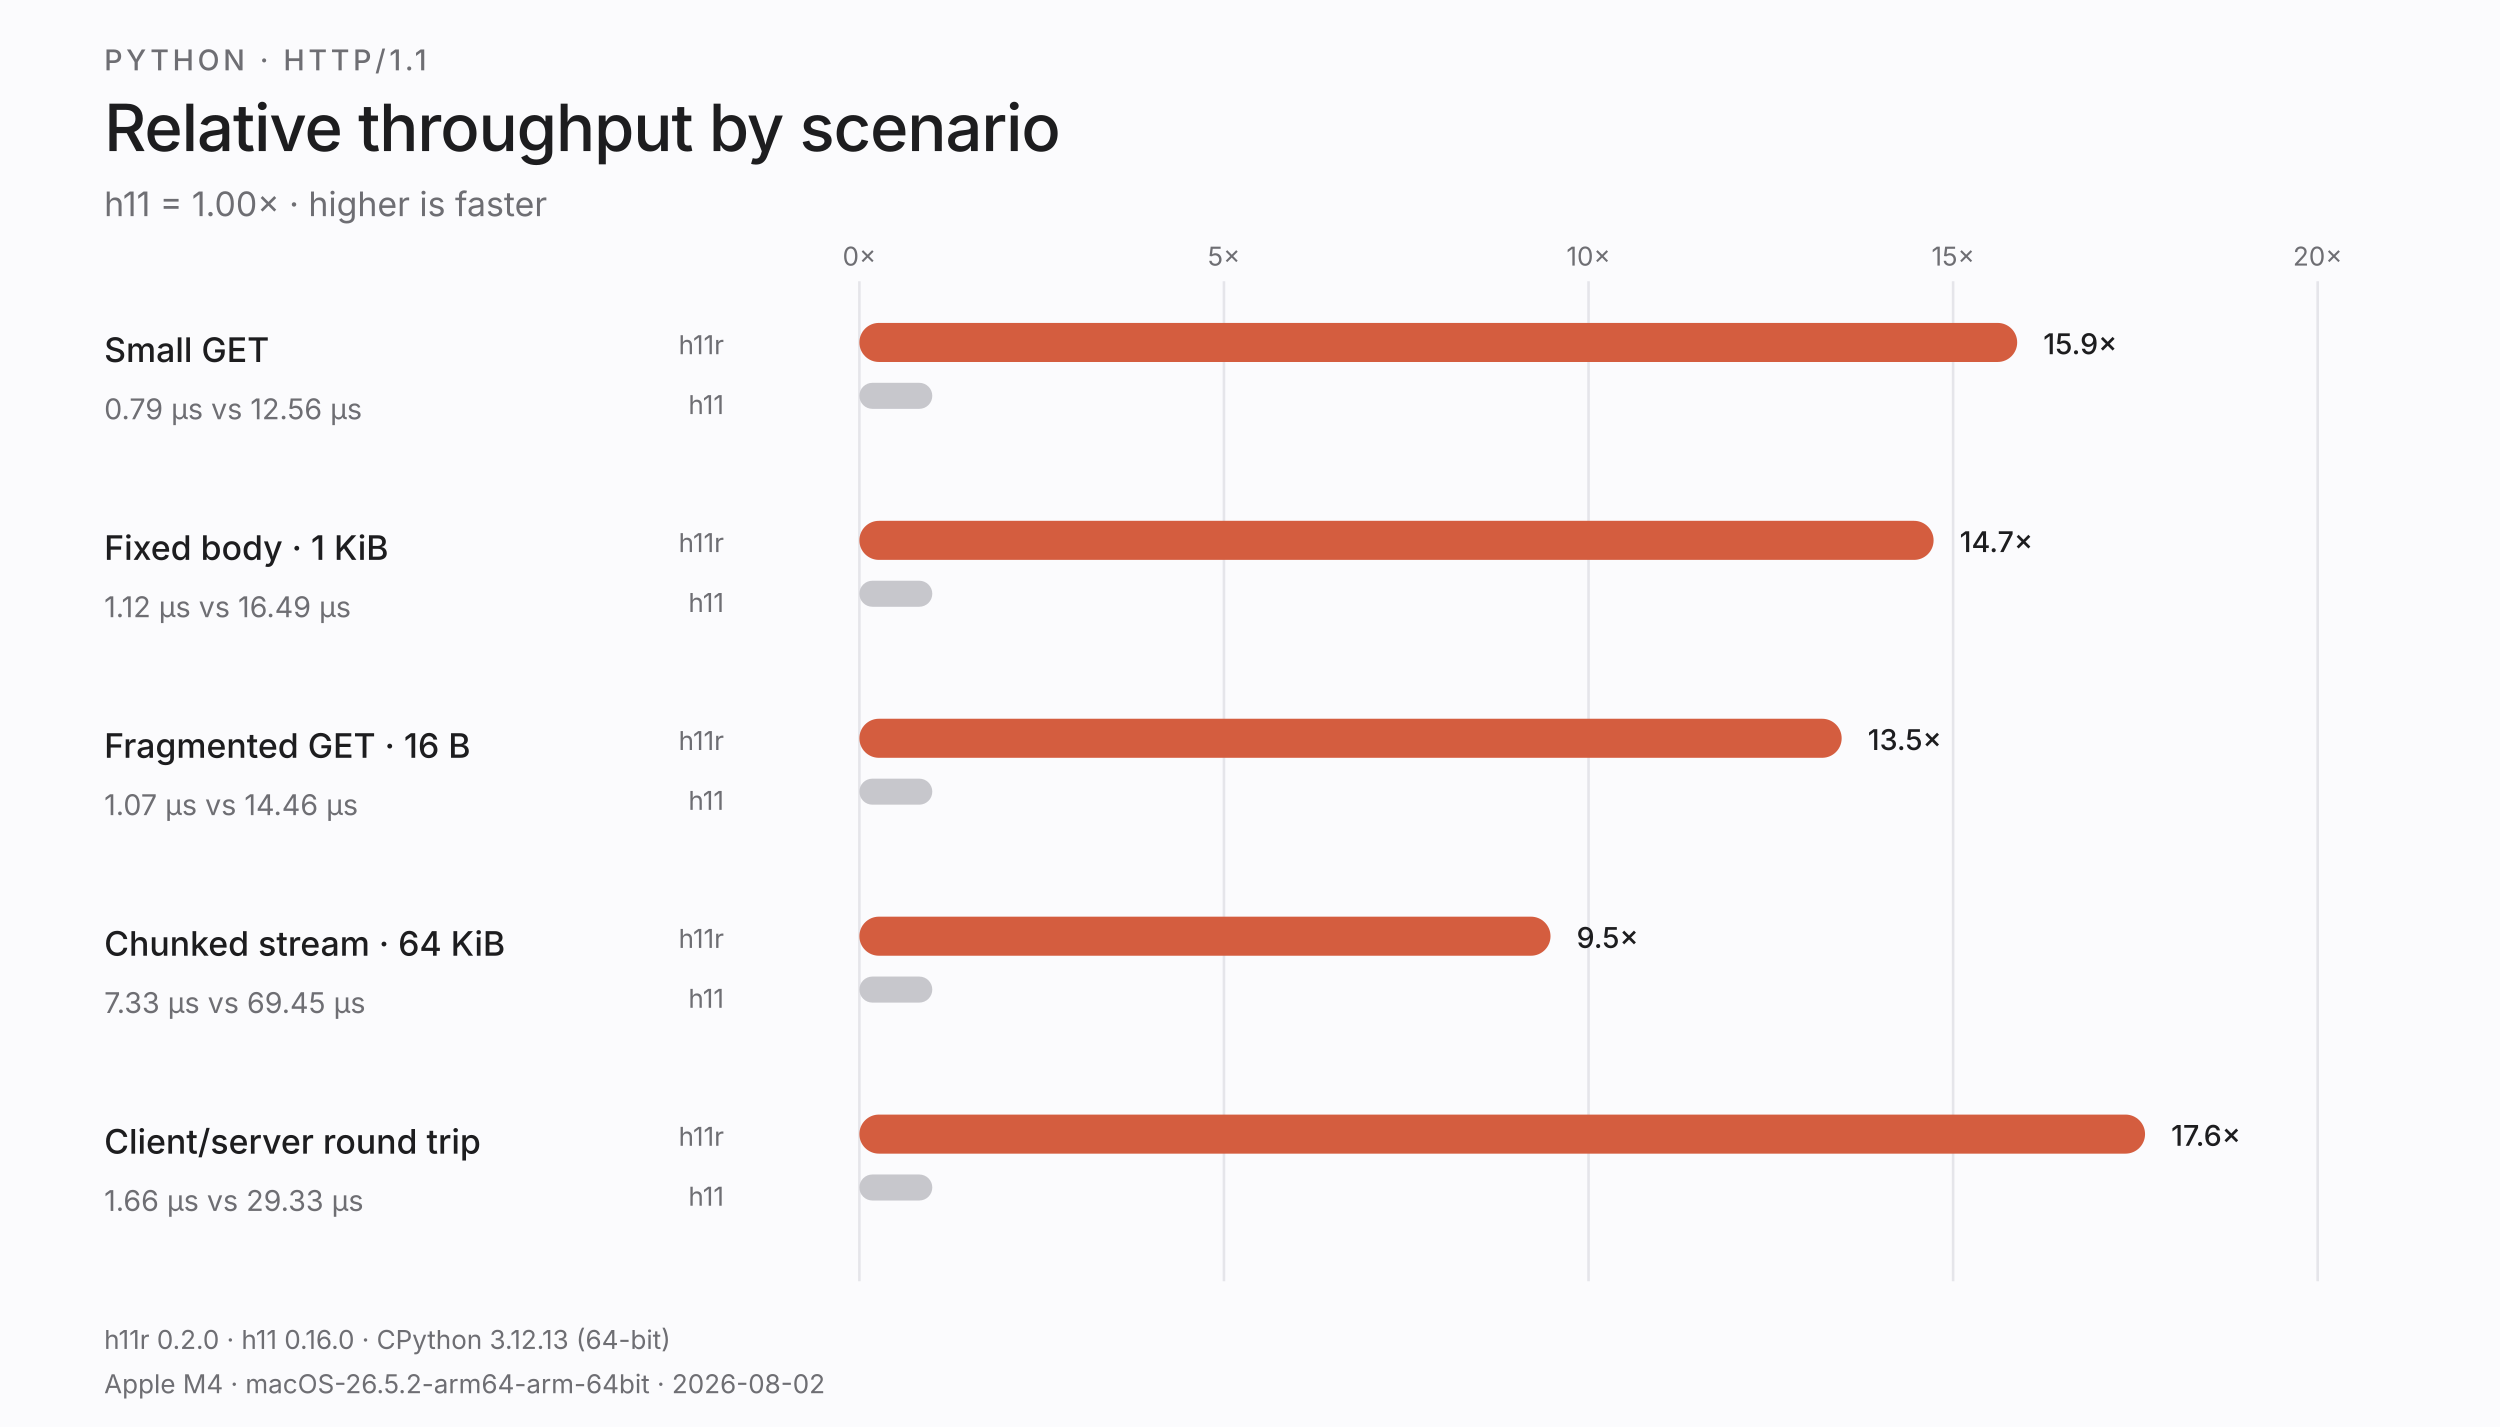
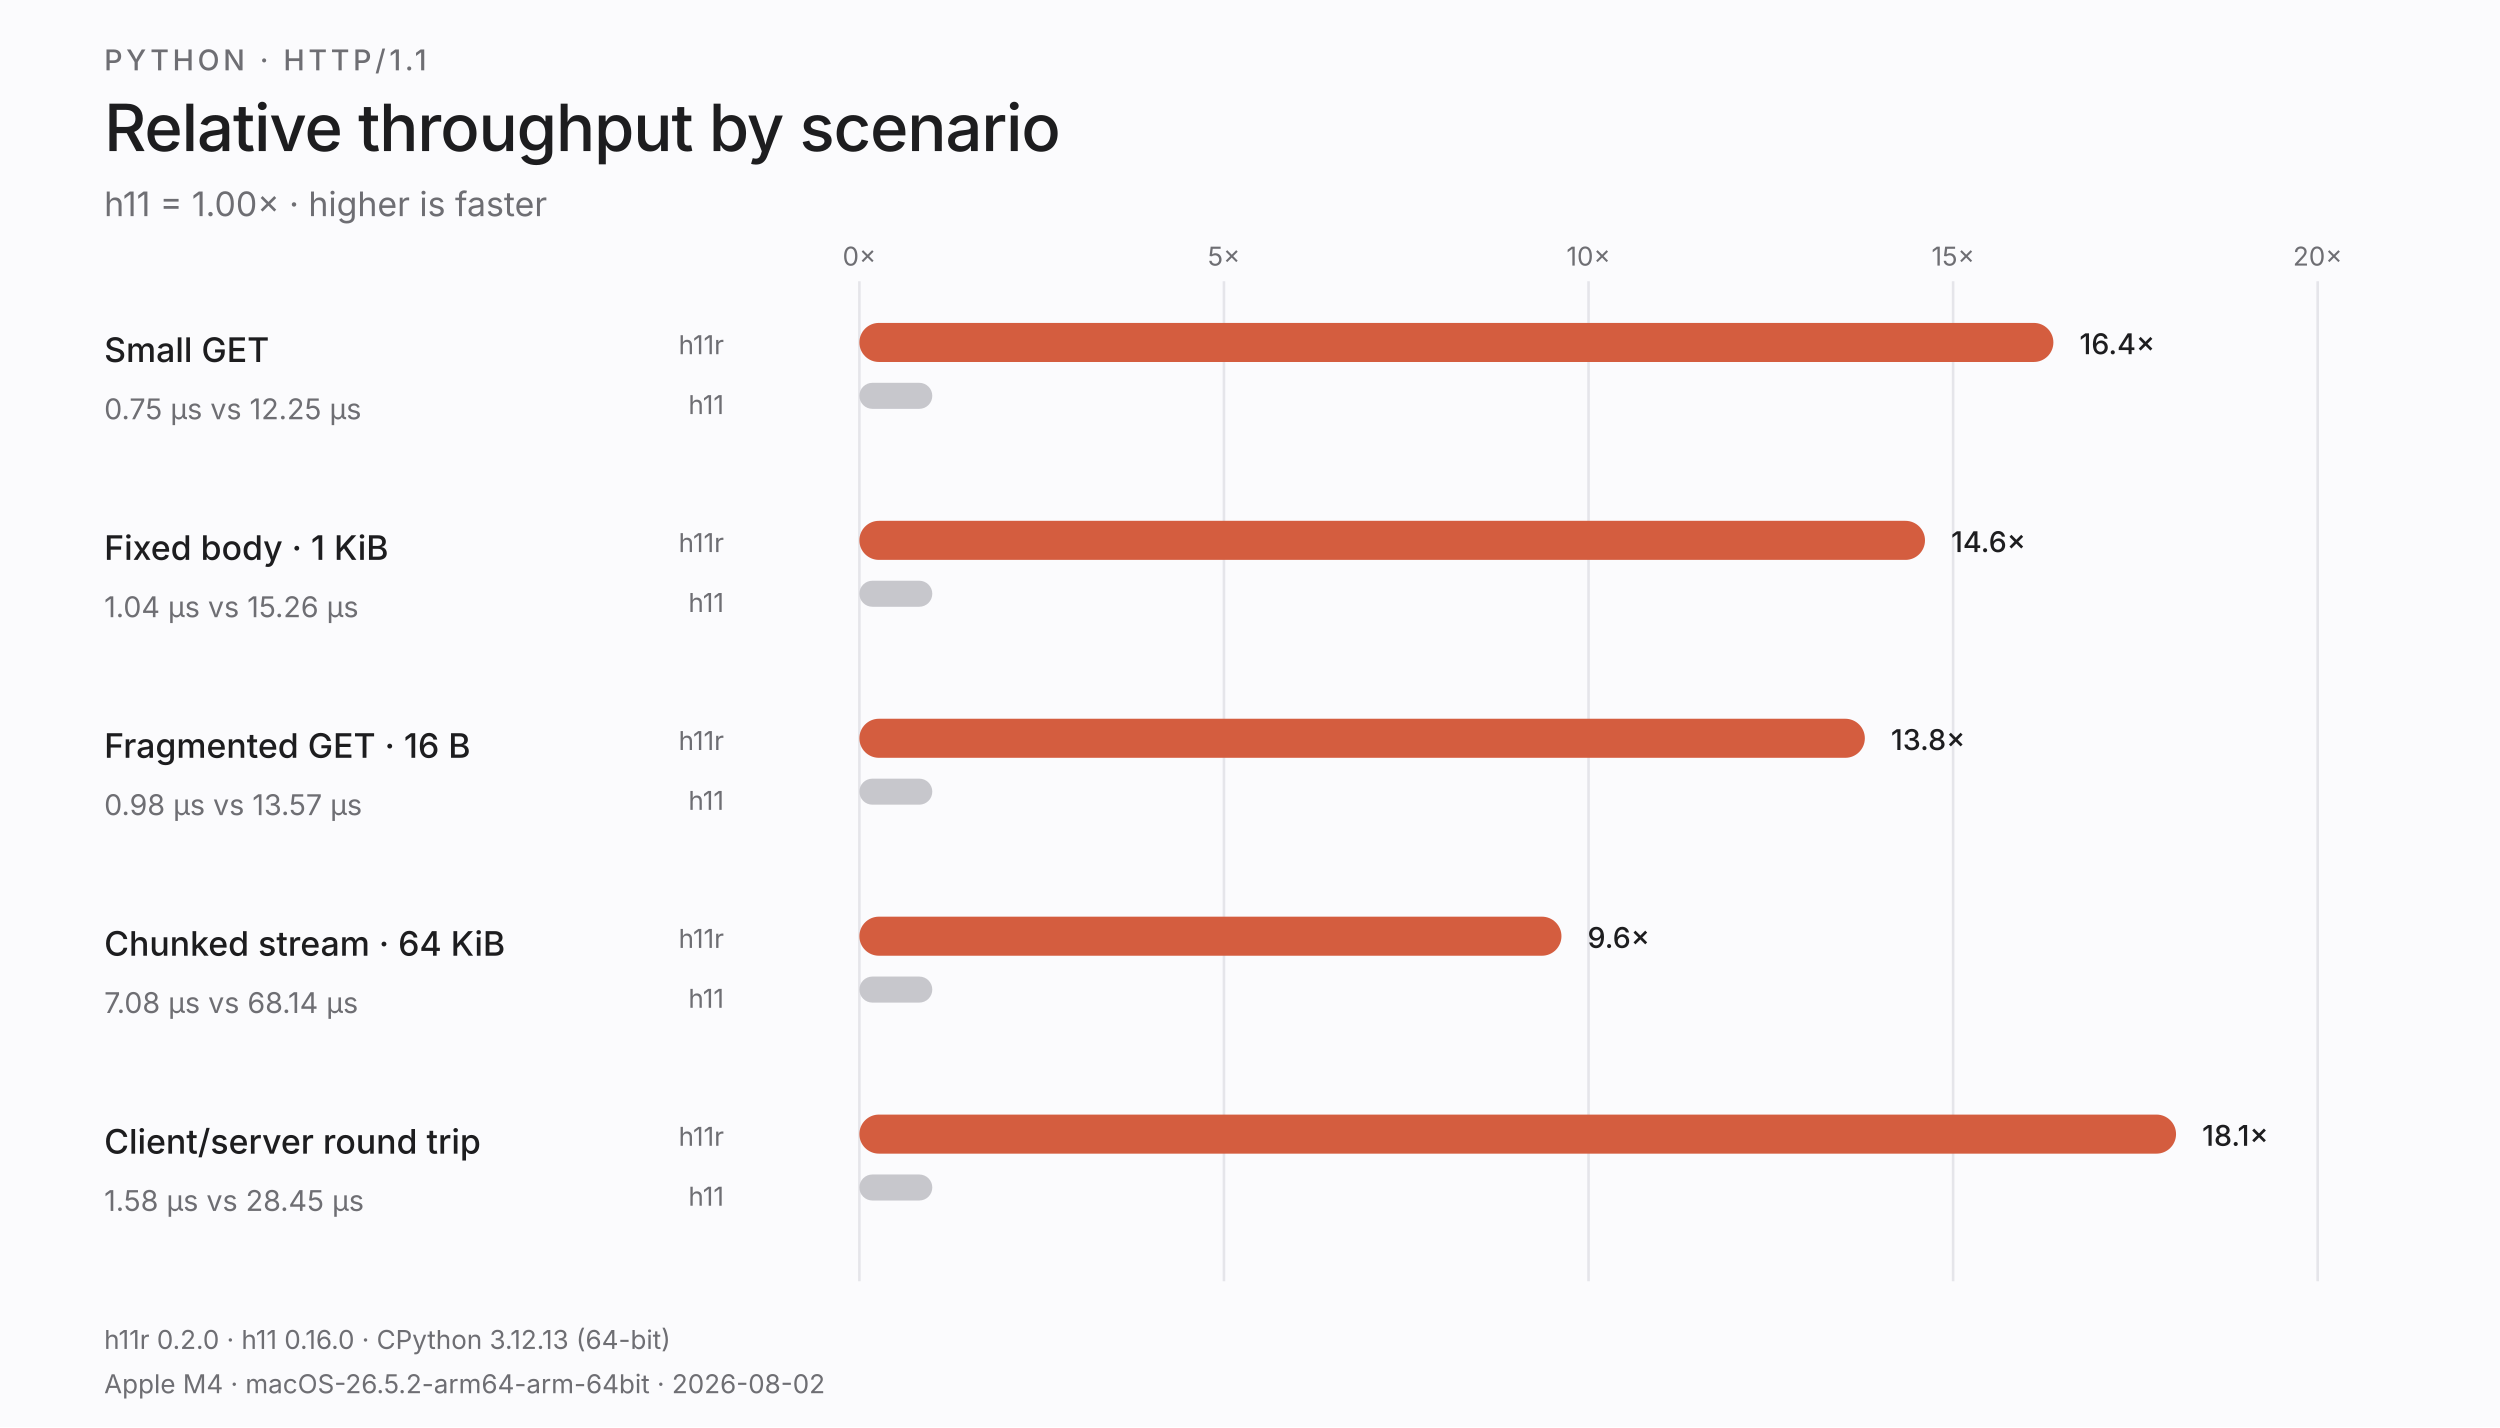
<svg xmlns="http://www.w3.org/2000/svg" width="960" height="548" viewBox="0 0 960 548" role="img" aria-labelledby="title desc">
  <style>
text{font-family:-apple-system,BlinkMacSystemFont,'Segoe UI',sans-serif}
.canvas{fill:#fbfbfd}.primary{fill:#1d1d1f}.secondary{fill:#6e6e73}.grid{stroke:#e5e5ea}
.candidate{fill:#d45d3f}.reference{fill:#c7c7cc}
</style>
  <rect class="canvas" width="960" height="548" />
  <text class="secondary" x="40" y="27" font-size="11" font-weight="500" letter-spacing="1.4">PYTHON · HTTP/1.1</text>
  <text class="primary" x="40" y="58" font-size="25" font-weight="500" letter-spacing="-0.4">Relative throughput by scenario</text>
  <text class="secondary" x="40" y="83" font-size="13">h11 = 1.00× · higher is faster</text>
  <line class="grid" x1="330.0" y1="108" x2="330.0" y2="492" />
  <text class="secondary" x="330.0" y="102" text-anchor="middle" font-size="10">0×</text>
  <line class="grid" x1="470.0" y1="108" x2="470.0" y2="492" />
  <text class="secondary" x="470.0" y="102" text-anchor="middle" font-size="10">5×</text>
  <line class="grid" x1="610.0" y1="108" x2="610.0" y2="492" />
  <text class="secondary" x="610.0" y="102" text-anchor="middle" font-size="10">10×</text>
  <line class="grid" x1="750.0" y1="108" x2="750.0" y2="492" />
  <text class="secondary" x="750.0" y="102" text-anchor="middle" font-size="10">15×</text>
  <line class="grid" x1="890.0" y1="108" x2="890.0" y2="492" />
  <text class="secondary" x="890.0" y="102" text-anchor="middle" font-size="10">20×</text>
  <text class="primary" x="40" y="139" font-size="13" font-weight="500">Small GET</text>
-   <text class="secondary" x="40" y="161" font-size="11">0.79 µs vs 12.56 µs</text>
+   <text class="secondary" x="40" y="161" font-size="11">0.75 µs vs 12.25 µs</text>
  <text class="secondary" x="278" y="136" text-anchor="end" font-size="10">h11r</text>
-   <rect class="candidate" x="330" y="124" width="444.6" height="15" rx="7.5" />
-   <text class="primary" x="784.6" y="136" font-size="11" font-weight="500">15.9×</text>
+   <rect class="candidate" x="330" y="124" width="458.5" height="15" rx="7.5" />
+   <text class="primary" x="798.5" y="136" font-size="11" font-weight="500">16.4×</text>
  <text class="secondary" x="278" y="159" text-anchor="end" font-size="10">h11</text>
  <rect class="reference" x="330" y="147" width="28.0" height="10" rx="5" />
  <text class="primary" x="40" y="215" font-size="13" font-weight="500">Fixed body · 1 KiB</text>
-   <text class="secondary" x="40" y="237" font-size="11">1.12 µs vs 16.49 µs</text>
+   <text class="secondary" x="40" y="237" font-size="11">1.04 µs vs 15.26 µs</text>
  <text class="secondary" x="278" y="212" text-anchor="end" font-size="10">h11r</text>
-   <rect class="candidate" x="330" y="200" width="412.5" height="15" rx="7.5" />
-   <text class="primary" x="752.5" y="212" font-size="11" font-weight="500">14.7×</text>
+   <rect class="candidate" x="330" y="200" width="409.2" height="15" rx="7.5" />
+   <text class="primary" x="749.2" y="212" font-size="11" font-weight="500">14.6×</text>
  <text class="secondary" x="278" y="235" text-anchor="end" font-size="10">h11</text>
  <rect class="reference" x="330" y="223" width="28.0" height="10" rx="5" />
  <text class="primary" x="40" y="291" font-size="13" font-weight="500">Fragmented GET · 16 B</text>
-   <text class="secondary" x="40" y="313" font-size="11">1.07 µs vs 14.46 µs</text>
+   <text class="secondary" x="40" y="313" font-size="11">0.98 µs vs 13.57 µs</text>
  <text class="secondary" x="278" y="288" text-anchor="end" font-size="10">h11r</text>
-   <rect class="candidate" x="330" y="276" width="377.2" height="15" rx="7.5" />
-   <text class="primary" x="717.2" y="288" font-size="11" font-weight="500">13.5×</text>
+   <rect class="candidate" x="330" y="276" width="386.1" height="15" rx="7.5" />
+   <text class="primary" x="726.1" y="288" font-size="11" font-weight="500">13.8×</text>
  <text class="secondary" x="278" y="311" text-anchor="end" font-size="10">h11</text>
  <rect class="reference" x="330" y="299" width="28.0" height="10" rx="5" />
  <text class="primary" x="40" y="367" font-size="13" font-weight="500">Chunked stream · 64 KiB</text>
-   <text class="secondary" x="40" y="389" font-size="11">7.33 µs vs 69.45 µs</text>
+   <text class="secondary" x="40" y="389" font-size="11">7.08 µs vs 68.14 µs</text>
  <text class="secondary" x="278" y="364" text-anchor="end" font-size="10">h11r</text>
-   <rect class="candidate" x="330" y="352" width="265.4" height="15" rx="7.5" />
-   <text class="primary" x="605.4" y="364" font-size="11" font-weight="500">9.5×</text>
+   <rect class="candidate" x="330" y="352" width="269.6" height="15" rx="7.5" />
+   <text class="primary" x="609.6" y="364" font-size="11" font-weight="500">9.6×</text>
  <text class="secondary" x="278" y="387" text-anchor="end" font-size="10">h11</text>
  <rect class="reference" x="330" y="375" width="28.0" height="10" rx="5" />
  <text class="primary" x="40" y="443" font-size="13" font-weight="500">Client/server round trip</text>
-   <text class="secondary" x="40" y="465" font-size="11">1.66 µs vs 29.33 µs</text>
+   <text class="secondary" x="40" y="465" font-size="11">1.58 µs vs 28.45 µs</text>
  <text class="secondary" x="278" y="440" text-anchor="end" font-size="10">h11r</text>
-   <rect class="candidate" x="330" y="428" width="493.7" height="15" rx="7.5" />
-   <text class="primary" x="833.7" y="440" font-size="11" font-weight="500">17.6×</text>
+   <rect class="candidate" x="330" y="428" width="505.6" height="15" rx="7.5" />
+   <text class="primary" x="845.6" y="440" font-size="11" font-weight="500">18.1×</text>
  <text class="secondary" x="278" y="463" text-anchor="end" font-size="10">h11</text>
  <rect class="reference" x="330" y="451" width="28.0" height="10" rx="5" />
  <text class="secondary" x="40" y="518" font-size="10">h11r 0.2.0 · h11 0.16.0 · CPython 3.12.13 (64-bit)</text>
  <text class="secondary" x="40" y="535" font-size="10">Apple M4 · macOS-26.5.2-arm64-arm-64bit · 2026-08-02</text>
</svg>
